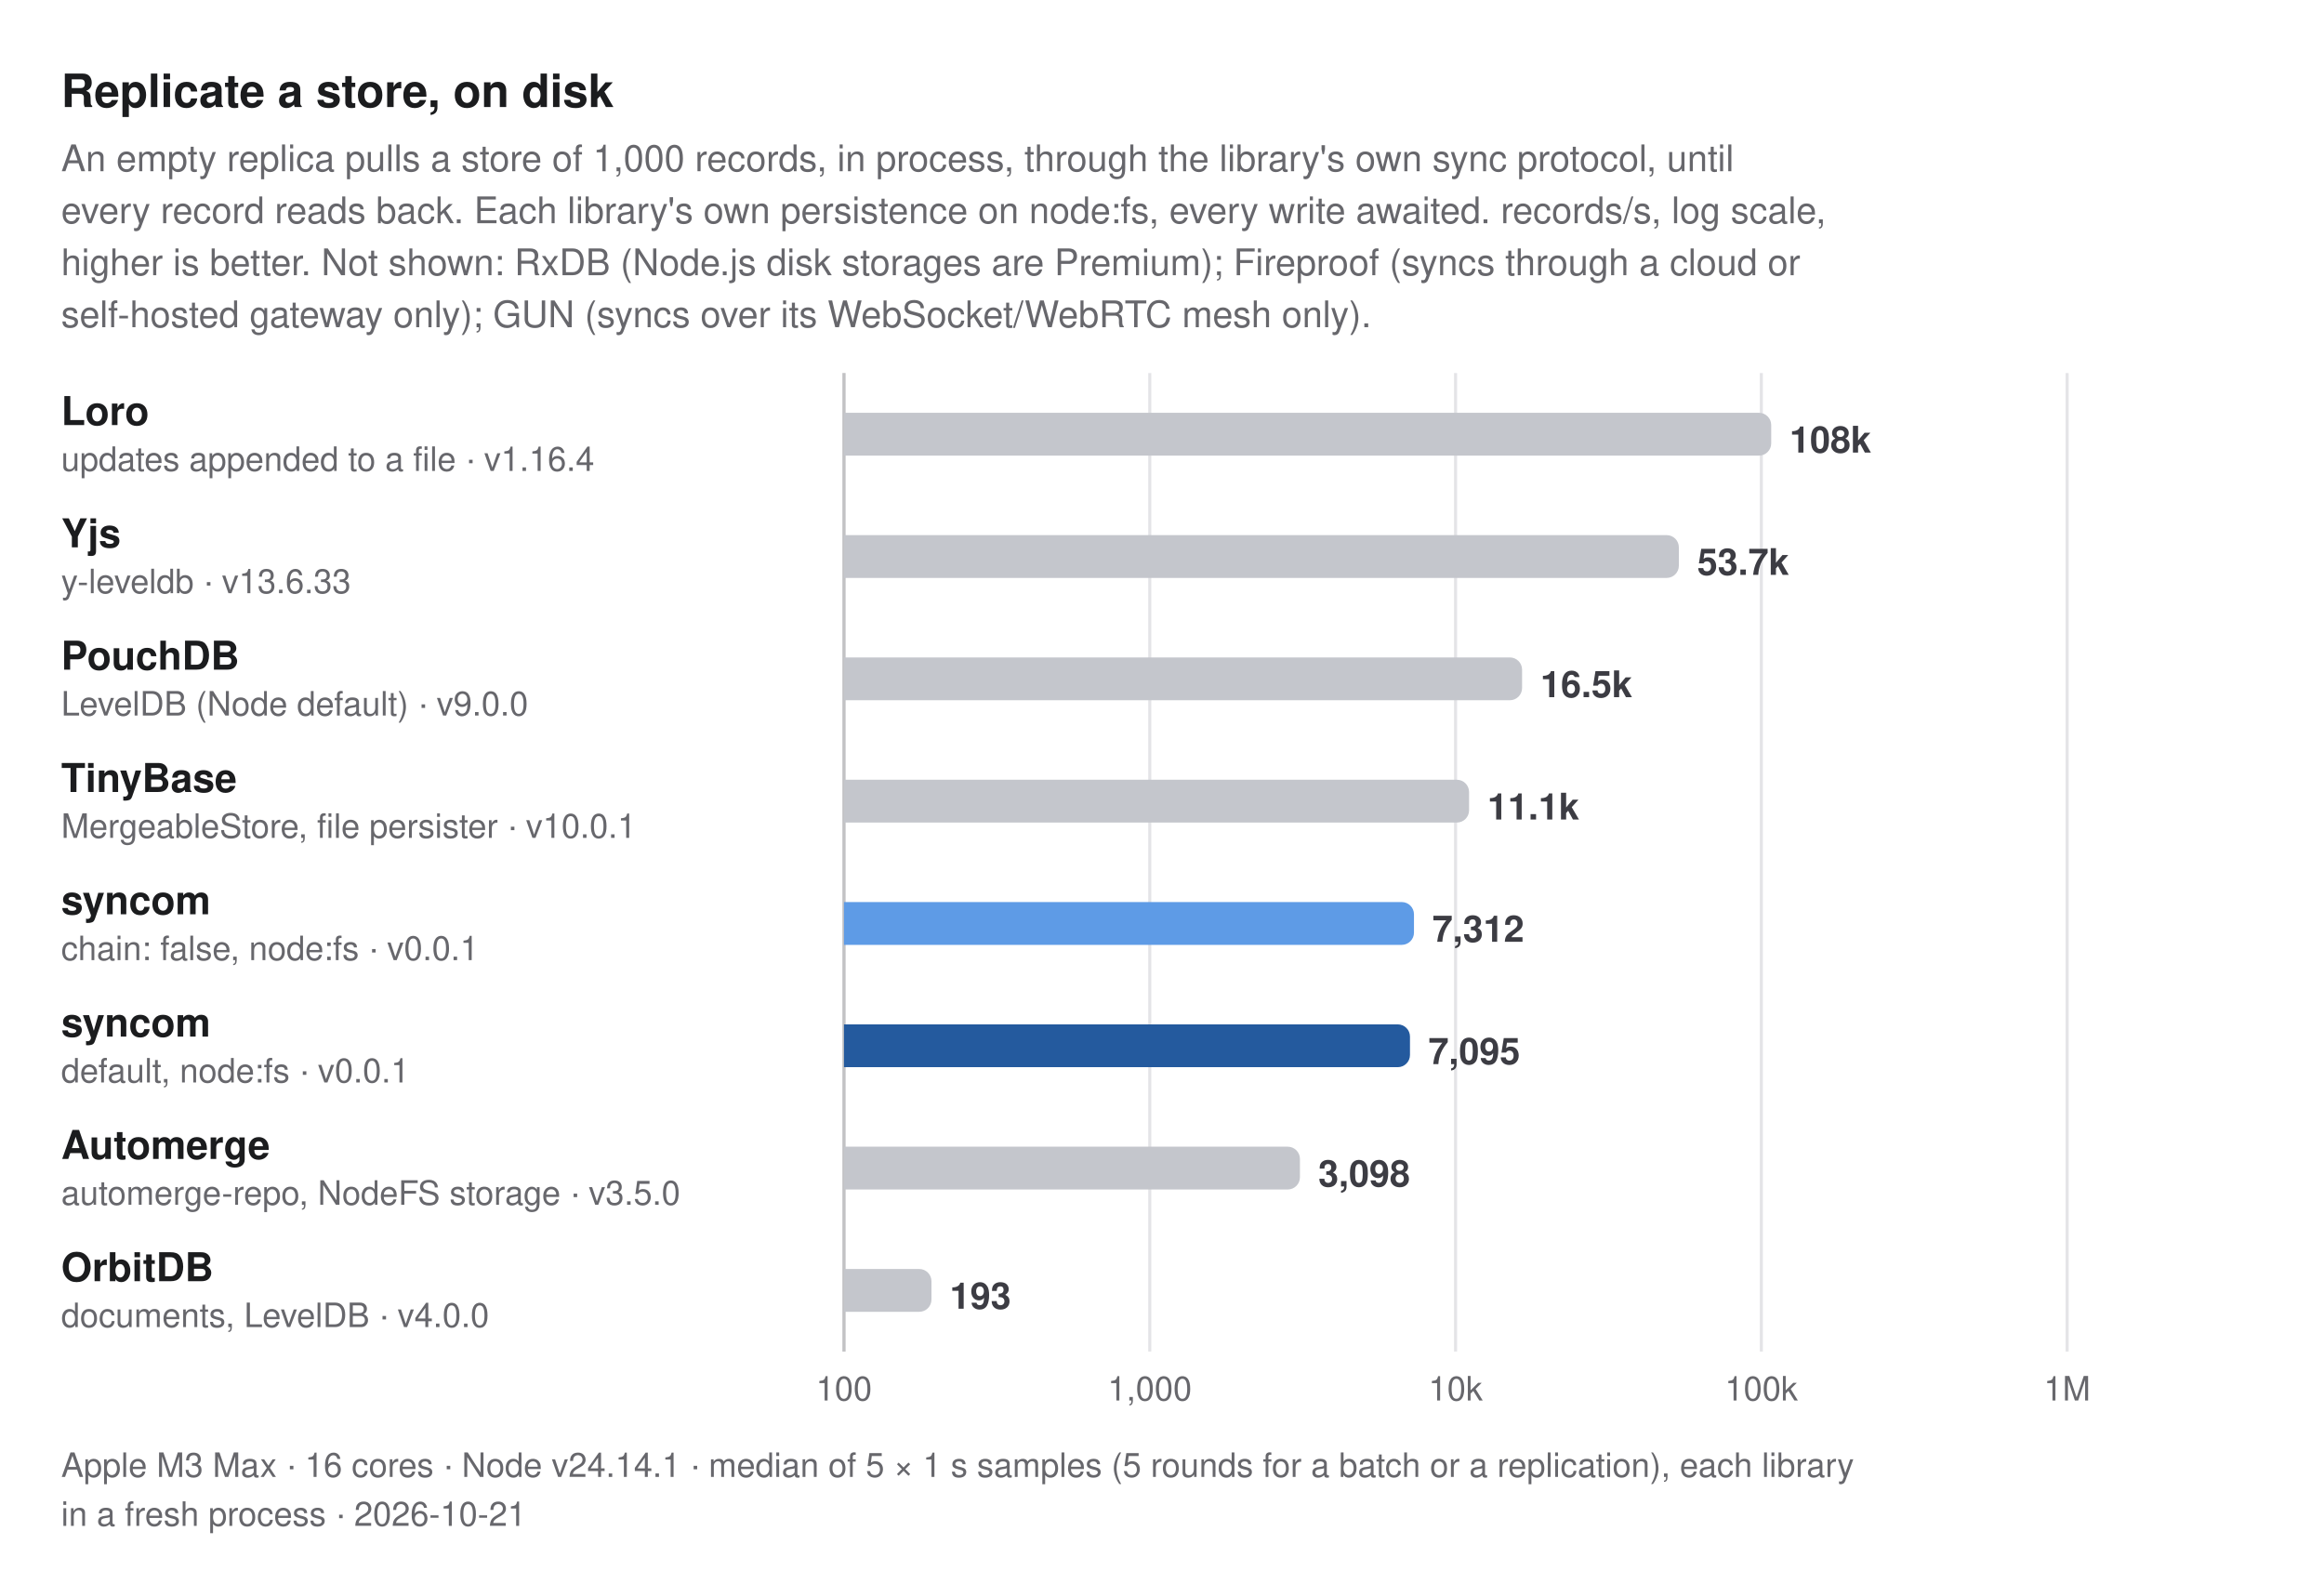
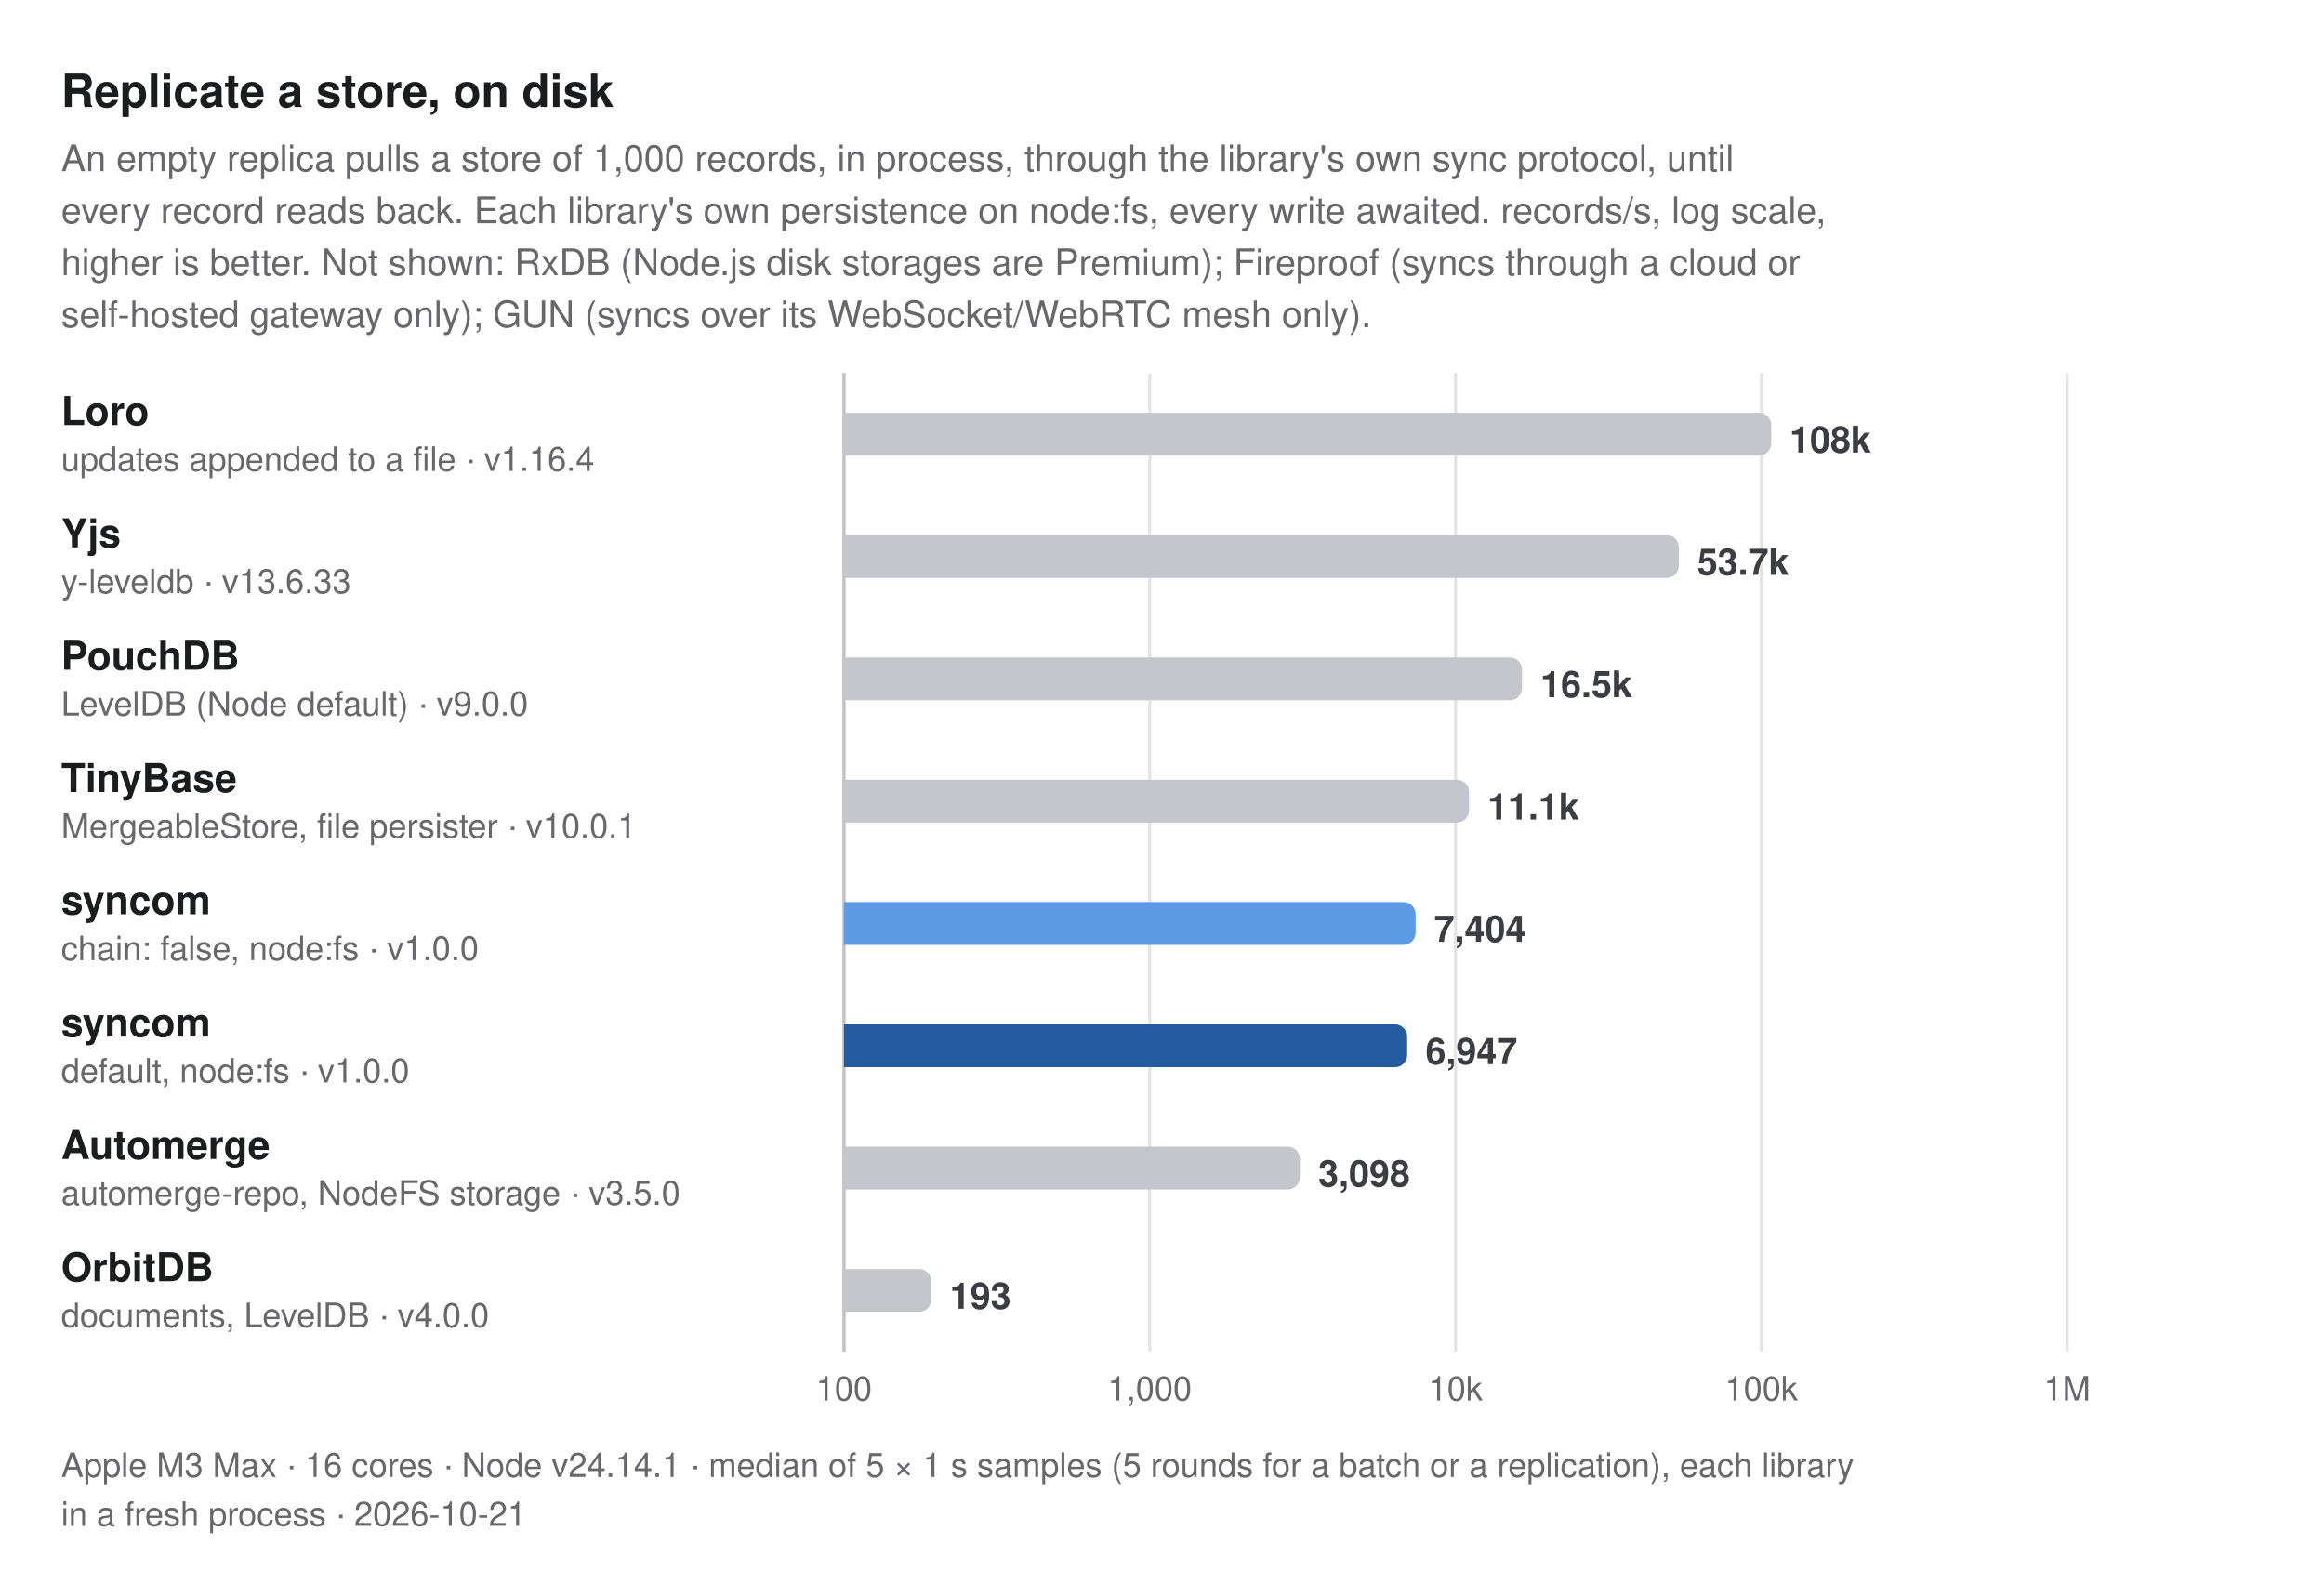
<svg xmlns="http://www.w3.org/2000/svg" width="760" height="518" viewBox="0 0 760 518" role="img" aria-label="Replicate a store, on disk. An empty replica pulls a store of 1,000 records, in process, through the library's own sync protocol, until every record reads back. Each library's own persistence on node:fs, every write awaited. records/s, log scale, higher is better. Not shown: RxDB (Node.js disk storages are Premium); Fireproof (syncs through a cloud or self-hosted gateway only); GUN (syncs over its WebSocket/WebRTC mesh only).">
  <style>
  text { font-family: -apple-system, BlinkMacSystemFont, "Segoe UI", Helvetica, Arial, sans-serif; }
  .title { font-size: 15px; font-weight: 700; fill: #1b1c1e; }
  .subtitle, .caption { font-size: 12px; fill: #67676c; }
  .caption { font-size: 11px; }
  .group { font-size: 11px; font-weight: 600; letter-spacing: 0.06em; fill: #67676c; }
  .label { font-size: 13px; font-weight: 600; fill: #1b1c1e; }
  .label.primary, .label.secondary { font-weight: 700; }
  .sublabel { font-size: 11px; fill: #67676c; }
  .value { font-size: 12px; font-weight: 600; fill: #3c3c43; font-variant-numeric: tabular-nums; }
  .value.small { font-size: 10px; }
  .legend { font-size: 11px; fill: #3c3c43; }
  .tick { font-size: 11px; fill: #67676c; font-variant-numeric: tabular-nums; }
  .grid { stroke: #e4e4e7; stroke-width: 1; }
  .axis { stroke: #c2c2c4; stroke-width: 1; }
  .ref { stroke: #67676c; stroke-width: 1; stroke-dasharray: 3 3; }
  .bar { fill: #c4c6cc; }
  .bar.primary { fill: #245a9e; }
  .bar.secondary { fill: #5e9be6; }
  @media (prefers-color-scheme: dark) {
    .title, .label { fill: #dfdfd6; }
    .subtitle, .caption, .group, .sublabel, .tick { fill: #98989f; }
    .value, .legend { fill: #c2c2c4; }
    .grid { stroke: #2e2e32; }
    .axis { stroke: #48484c; }
    .ref { stroke: #98989f; }
    .bar { fill: #46474e; }
    .bar.primary { fill: #8dbcf2; }
    .bar.secondary { fill: #3d7bd0; }
  }
</style>
  <text class="title" x="20" y="35">Replicate a store, on disk</text>
  <text class="subtitle" x="20" y="56">An empty replica pulls a store of 1,000 records, in process, through the library's own sync protocol, until</text>
  <text class="subtitle" x="20" y="73">every record reads back. Each library's own persistence on node:fs, every write awaited. records/s, log scale,</text>
  <text class="subtitle" x="20" y="90">higher is better. Not shown: RxDB (Node.js disk storages are Premium); Fireproof (syncs through a cloud or</text>
  <text class="subtitle" x="20" y="107">self-hosted gateway only); GUN (syncs over its WebSocket/WebRTC mesh only).</text>
  <line class="grid" x1="276" y1="122" x2="276" y2="442" />
  <text class="tick" x="276" y="458" text-anchor="middle">100</text>
  <line class="grid" x1="376" y1="122" x2="376" y2="442" />
  <text class="tick" x="376" y="458" text-anchor="middle">1,000</text>
  <line class="grid" x1="476" y1="122" x2="476" y2="442" />
  <text class="tick" x="476" y="458" text-anchor="middle">10k</text>
  <line class="grid" x1="576" y1="122" x2="576" y2="442" />
  <text class="tick" x="576" y="458" text-anchor="middle">100k</text>
  <line class="grid" x1="676" y1="122" x2="676" y2="442" />
  <text class="tick" x="676" y="458" text-anchor="middle">1M</text>
  <line class="axis" x1="276" y1="122" x2="276" y2="442" />
  <g>
    <text class="label" x="20" y="139">Loro</text>
    <text class="sublabel" x="20" y="154">updates appended to a file · v1.16.4</text>
    <path class="bar" d="M276,135H575.225A4,4 0 0 1 579.225,139V145A4,4 0 0 1 575.225,149H276Z" />
    <text class="value" x="585.225" y="148">108k</text>
  </g>
  <g>
    <text class="label" x="20" y="179">Yjs</text>
    <text class="sublabel" x="20" y="194">y-leveldb · v13.6.33</text>
    <path class="bar" d="M276,175H545.028A4,4 0 0 1 549.028,179V185A4,4 0 0 1 545.028,189H276Z" />
    <text class="value" x="555.028" y="188">53.7k</text>
  </g>
  <g>
    <text class="label" x="20" y="219">PouchDB</text>
    <text class="sublabel" x="20" y="234">LevelDB (Node default) · v9.0.0</text>
    <path class="bar" d="M276,215H493.756A4,4 0 0 1 497.756,219V225A4,4 0 0 1 493.756,229H276Z" />
    <text class="value" x="503.756" y="228">16.5k</text>
  </g>
  <g>
    <text class="label" x="20" y="259">TinyBase</text>
    <text class="sublabel" x="20" y="274">MergeableStore, file persister · v10.0.1</text>
    <path class="bar" d="M276,255H476.421A4,4 0 0 1 480.421,259V265A4,4 0 0 1 476.421,269H276Z" />
    <text class="value" x="486.421" y="268">11.1k</text>
  </g>
  <g>
    <text class="label secondary" x="20" y="299">syncom</text>
-     <text class="sublabel" x="20" y="314">chain: false, node:fs · v0.0.1</text>
-     <path class="bar secondary" d="M276,295H458.402A4,4 0 0 1 462.402,299V305A4,4 0 0 1 458.402,309H276Z" />
-     <text class="value" x="468.402" y="308">7,312</text>
+     <text class="sublabel" x="20" y="314">chain: false, node:fs · v1.0.0</text>
+     <path class="bar secondary" d="M276,295H458.949A4,4 0 0 1 462.949,299V305A4,4 0 0 1 458.949,309H276Z" />
+     <text class="value" x="468.949" y="308">7,404</text>
  </g>
  <g>
    <text class="label primary" x="20" y="339">syncom</text>
-     <text class="sublabel" x="20" y="354">default, node:fs · v0.0.1</text>
-     <path class="bar primary" d="M276,335H457.097A4,4 0 0 1 461.097,339V345A4,4 0 0 1 457.097,349H276Z" />
-     <text class="value" x="467.097" y="348">7,095</text>
+     <text class="sublabel" x="20" y="354">default, node:fs · v1.0.0</text>
+     <path class="bar primary" d="M276,335H456.179A4,4 0 0 1 460.179,339V345A4,4 0 0 1 456.179,349H276Z" />
+     <text class="value" x="466.179" y="348">6,947</text>
  </g>
  <g>
    <text class="label" x="20" y="379">Automerge</text>
    <text class="sublabel" x="20" y="394">automerge-repo, NodeFS storage · v3.5.0</text>
    <path class="bar" d="M276,375H421.11A4,4 0 0 1 425.11,379V385A4,4 0 0 1 421.11,389H276Z" />
    <text class="value" x="431.11" y="388">3,098</text>
  </g>
  <g>
    <text class="label" x="20" y="419">OrbitDB</text>
    <text class="sublabel" x="20" y="434">documents, LevelDB · v4.0.0</text>
    <path class="bar" d="M276,415H300.609A4,4 0 0 1 304.609,419V425A4,4 0 0 1 300.609,429H276Z" />
    <text class="value" x="310.609" y="428">193</text>
  </g>
  <text class="caption" x="20" y="483">Apple M3 Max · 16 cores · Node v24.14.1 · median of 5 × 1 s samples (5 rounds for a batch or a replication), each library</text>
  <text class="caption" x="20" y="499">in a fresh process · 2026-10-21</text>
</svg>
